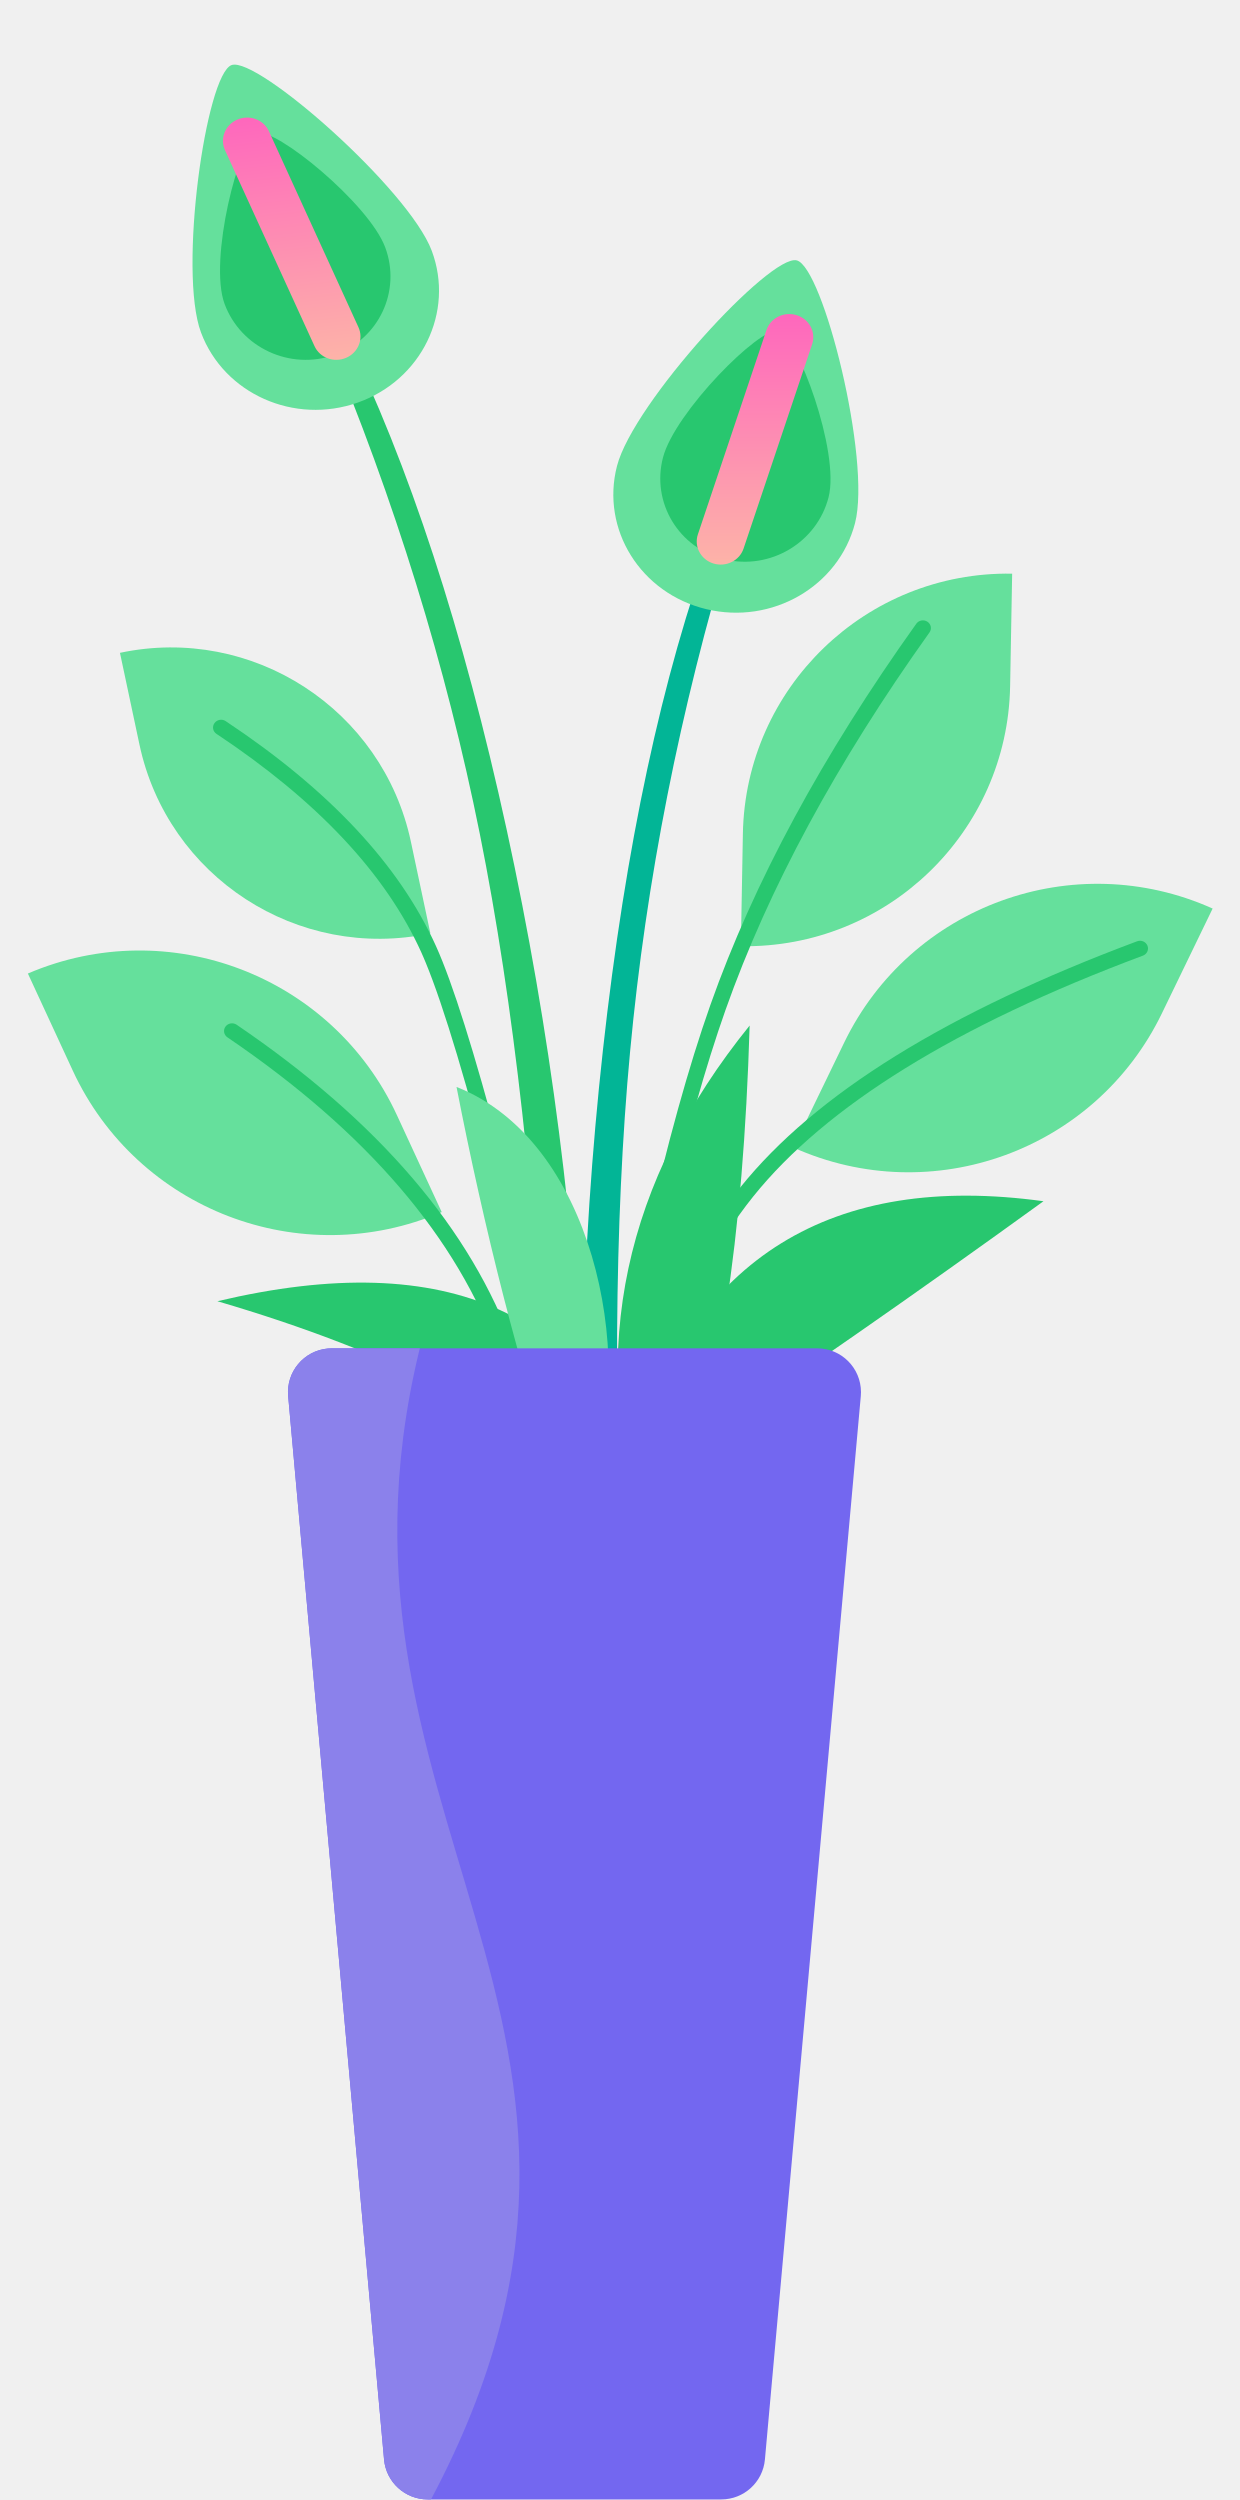
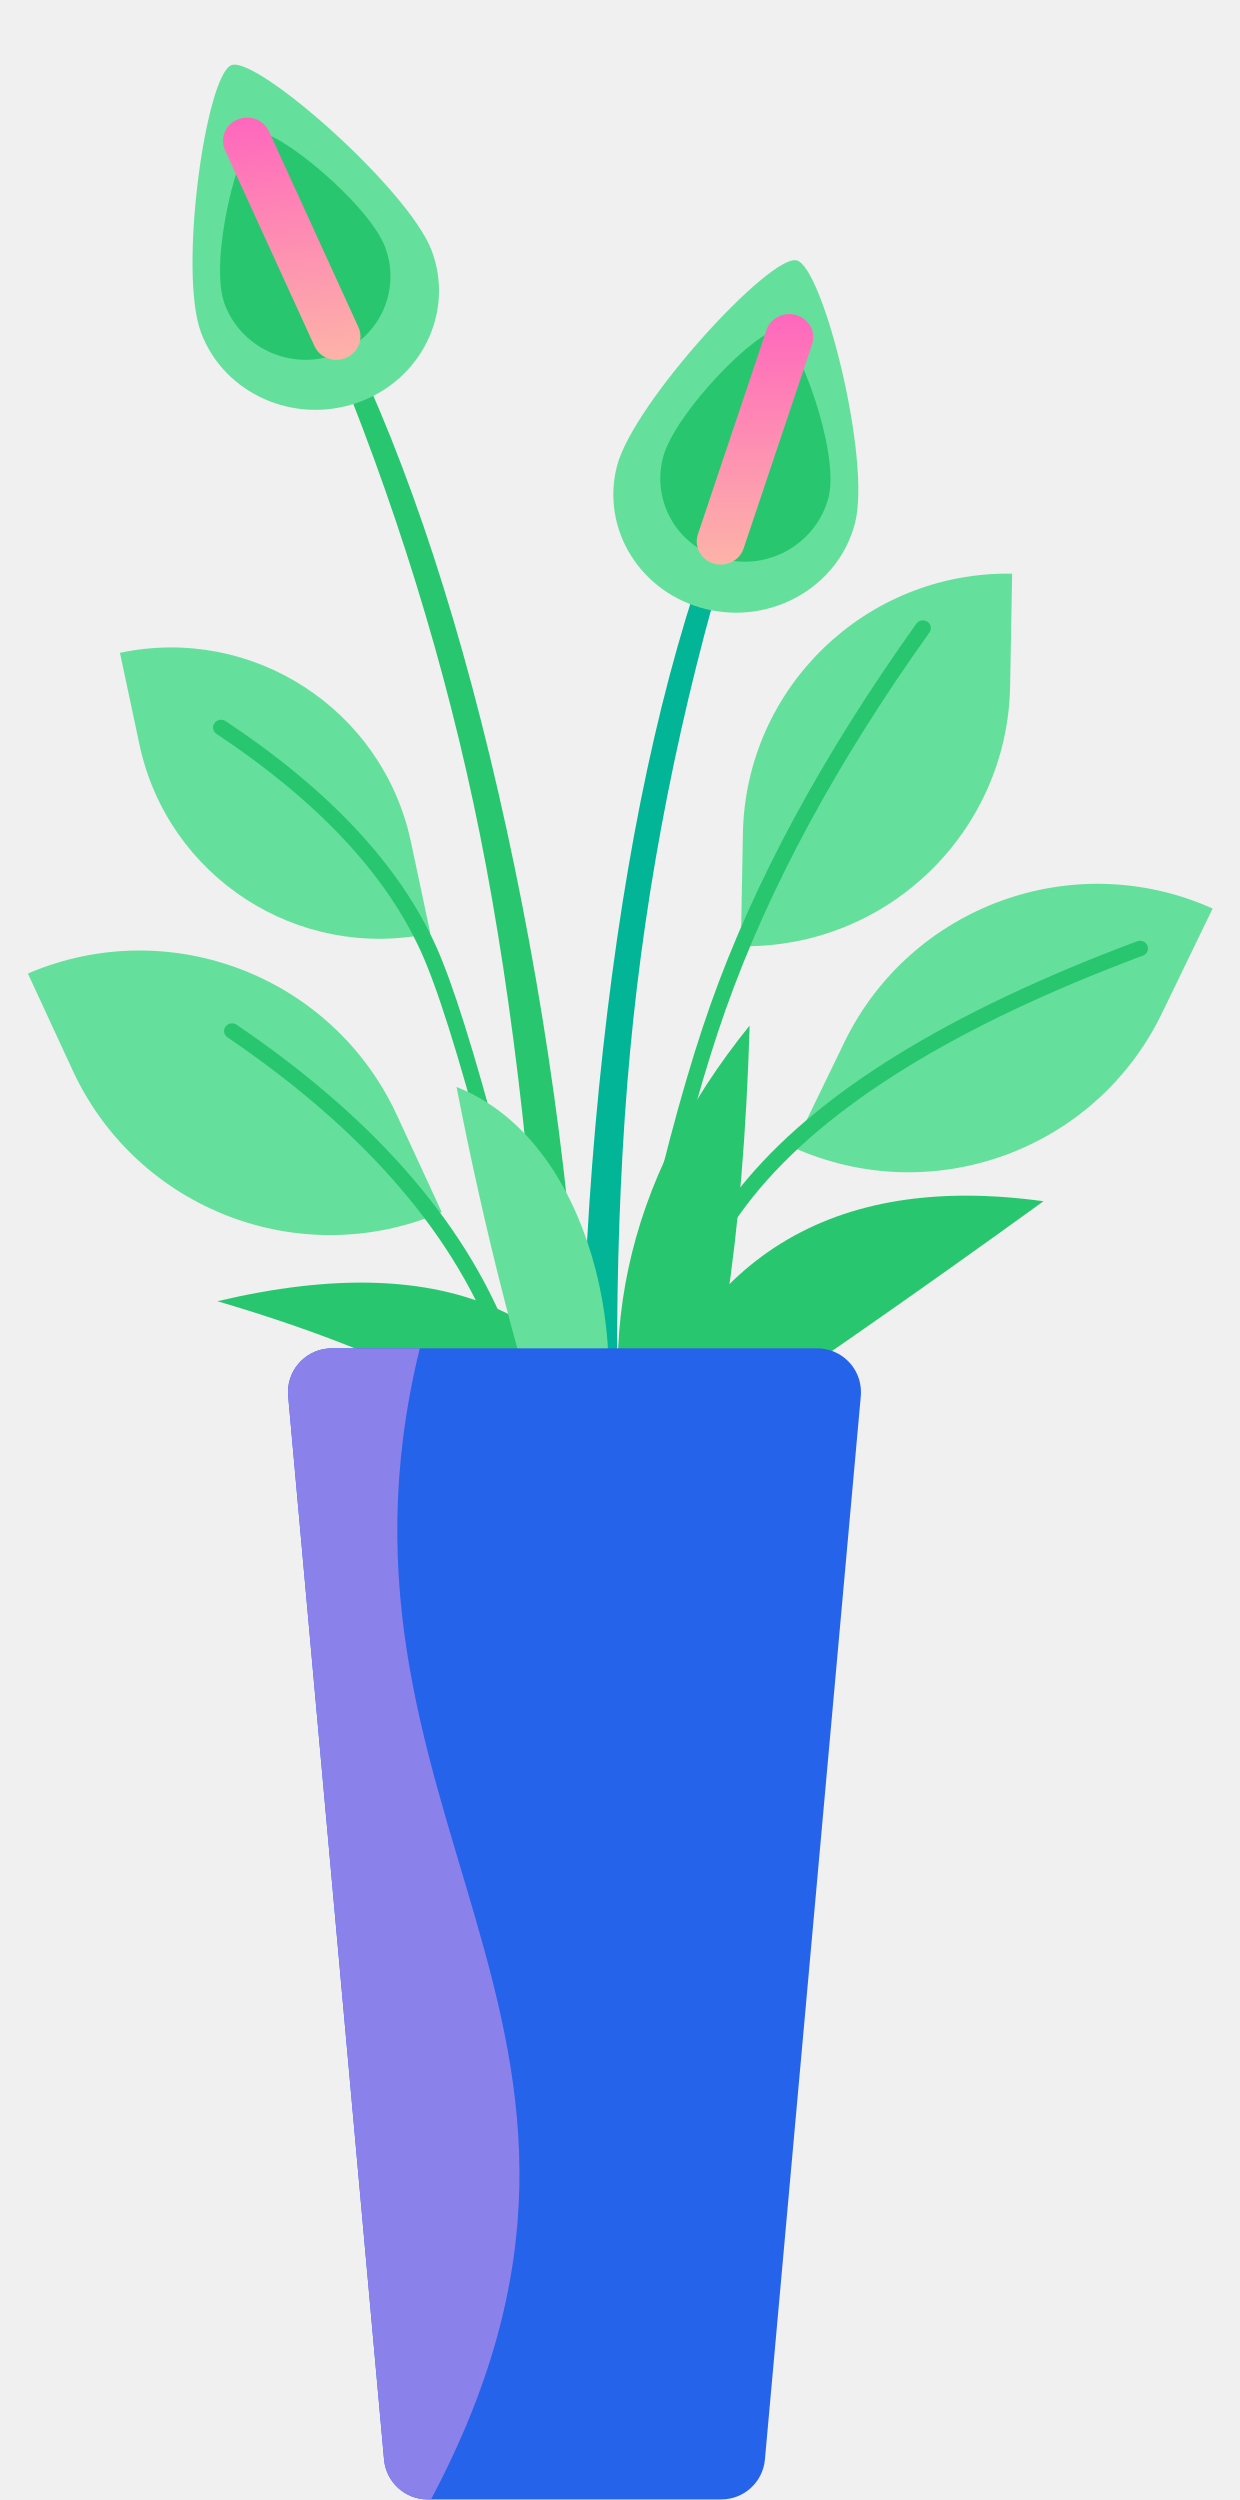
<svg xmlns="http://www.w3.org/2000/svg" xmlns:xlink="http://www.w3.org/1999/xlink" width="57px" height="115px" viewBox="0 0 57 115" version="1.1">
  <defs>
    <linearGradient x1="68.669%" y1="-6.664%" x2="68.669%" y2="100%" id="linearGradient-1">
      <stop stop-color="#FE62BE" offset="0%" />
      <stop stop-color="#FDB3A8" offset="100%" />
    </linearGradient>
    <path d="M2.263,0.023 L24.589,0.023 C25.703,0.023 26.605,0.925 26.605,2.039 C26.605,2.099 26.603,2.159 26.597,2.22 L22.186,51.139 C22.092,52.178 21.221,52.974 20.178,52.974 L6.674,52.974 C5.631,52.974 4.76,52.178 4.666,51.139 L0.255,2.22 C0.155,1.111 0.973,0.131 2.082,0.031 C2.142,0.025 2.202,0.023 2.263,0.023 Z" id="path-2" />
  </defs>
  <g id="📝-Pages-New" stroke="none" stroke-width="1" fill="none" fill-rule="evenodd">
    <g id="Pricing" transform="translate(-1146, -398)">
      <g id="Pricing-Card" transform="translate(383, 375)">
        <g id="Enterprise" transform="translate(640, 0)">
          <g id="Pot5" transform="translate(123.5, 23)">
            <g id="Group-39" transform="translate(0.5, 0)">
              <path d="M3.337,41.385 C10.396,41.482 16.095,47.179 16.195,54.238 L16.264,59.153 L16.264,59.153 C9.206,59.056 3.507,53.358 3.407,46.3 L3.337,41.385 L3.337,41.385 Z" id="Rectangle" fill="#65E09C" transform="translate(9.800708, 50.26875) rotate(-24) translate(-9.800708, -50.26875) " />
              <path d="M9.461,47.717 C15.872,52.073 20.03,56.928 21.945,62.279 C23.87,67.657 24.659,76.672 24.301,89.307 C24.295,89.502 24.456,89.665 24.659,89.671 C24.862,89.676 25.031,89.522 25.037,89.326 C25.397,76.613 24.602,67.526 22.641,62.048 C20.671,56.544 16.415,51.574 9.886,47.138 C9.719,47.025 9.49,47.063 9.373,47.223 C9.256,47.383 9.295,47.604 9.461,47.717 Z" id="Path" fill="#28C76F" />
              <path d="M38.721,38.233 C45.722,38.333 51.374,43.983 51.476,50.984 L51.554,56.347 L51.554,56.347 C44.553,56.247 38.902,50.597 38.799,43.596 L38.721,38.233 L38.721,38.233 Z" id="Rectangle" fill="#65E09C" transform="translate(45.13775, 47.29002) scale(-1, 1) rotate(-25) translate(-45.13775, -47.29002) " />
              <g id="Group-88" transform="translate(16.19385, 53.14905) rotate(-12) translate(-16.19385, -53.14905) translate(9.193848, 27.64905)">
                <path d="M0.386,0.459 C6.618,0.459 11.67,5.511 11.67,11.743 L11.67,16.051 L11.67,16.051 C5.438,16.051 0.386,10.999 0.386,4.767 L0.386,0.459 L0.386,0.459 Z" id="Rectangle" fill="#65E09C" />
                <path d="M3.952,5.026 C7.865,9.022 10.239,12.957 11.082,16.827 L11.132,17.07 L11.181,17.325 C11.97,21.624 12.427,32.558 12.546,50.084 C12.547,50.28 12.713,50.438 12.916,50.436 C13.119,50.435 13.283,50.275 13.282,50.08 L13.265,47.917 L13.24,45.414 C13.069,29.871 12.591,20.306 11.802,16.681 C10.929,12.671 8.488,8.624 4.487,4.54 C4.348,4.397 4.115,4.391 3.967,4.525 C3.819,4.659 3.813,4.884 3.952,5.026 Z" id="Path" fill="#28C76F" />
              </g>
              <path d="M33.23,26.281 C39.952,26.285 45.401,31.734 45.406,38.457 L45.409,43.633 L45.409,43.633 C38.686,43.628 33.237,38.18 33.233,31.457 L33.23,26.281 L33.23,26.281 Z" id="Rectangle" fill="#65E09C" transform="translate(39.31934, 34.9567) scale(-1, 1) rotate(-1) translate(-39.31934, -34.9567) " />
              <path d="M41.151,28.69 C36.829,34.746 33.671,40.591 31.678,46.227 C29.689,51.852 27.706,60.54 25.723,72.296 C25.691,72.489 25.827,72.671 26.028,72.703 C26.228,72.734 26.417,72.603 26.45,72.41 L26.694,70.98 L26.861,70.017 C28.7,59.504 30.539,51.649 32.375,46.455 C34.345,40.885 37.472,35.096 41.757,29.091 C41.872,28.93 41.83,28.71 41.662,28.599 C41.495,28.488 41.266,28.529 41.151,28.69 Z" id="Path" fill="#28C76F" />
              <g id="Group-87" transform="translate(25.75695, 10.32375)">
                <path d="M6.032,14.4 C3.696,20.755 2.011,28.615 0.978,37.977 C-0.054,47.34 -0.27,56.702 0.333,66.064 L2.043,66.213 C1.431,55.286 1.493,45.894 2.228,38.039 C2.963,30.184 4.517,22.329 6.887,14.474 L6.032,14.4 Z" id="Path" fill="#02B596" />
                <path d="M7.738,17.956 C10.847,17.929 13.39,15.469 13.417,12.461 C13.444,9.454 9.135,1.371 7.887,1.382 C6.638,1.392 2.184,9.551 2.157,12.559 C2.13,15.567 4.629,17.983 7.738,17.956 Z" id="Oval" fill="#65E09C" transform="translate(7.786691, 9.66887) rotate(14) translate(-7.786691, -9.66887) " />
                <path d="M7.879,15.575 C10.042,15.556 11.811,13.799 11.83,11.651 C11.85,9.502 8.606,4.764 7.738,4.771 C6.869,4.779 4.017,9.57 3.997,11.719 C3.978,13.867 5.716,15.593 7.879,15.575 Z" id="Oval" fill="#28C76F" transform="translate(7.913833, 10.17305) rotate(14) translate(-7.913833, -10.17305) " />
                <path d="M7.447,14.911 L10.601,5.513 C10.788,4.954 10.47,4.355 9.89,4.175 C9.31,3.994 8.687,4.301 8.5,4.859 L5.346,14.257 C5.159,14.816 5.477,15.415 6.057,15.596 C6.637,15.776 7.26,15.47 7.447,14.911 Z" id="Path" fill="url(#linearGradient-1)" />
              </g>
              <g id="Group-87" transform="translate(14.86104, 34.46887) scale(-1, 1) rotate(6) translate(-14.86104, -34.46887) translate(6.861037, 0.968868)">
                <path d="M6.032,14.4 C3.696,20.755 2.011,28.615 0.978,37.977 C-0.054,47.34 -0.27,56.702 0.333,66.064 L2.043,66.213 C1.431,55.286 1.493,45.894 2.228,38.039 C2.963,30.184 4.517,22.329 6.887,14.474 L6.032,14.4 Z" id="Path" fill="#28C76F" />
                <path d="M7.738,17.956 C10.847,17.929 13.39,15.469 13.417,12.461 C13.444,9.454 9.135,1.371 7.887,1.382 C6.638,1.392 2.184,9.551 2.157,12.559 C2.13,15.567 4.629,17.983 7.738,17.956 Z" id="Oval" fill="#65E09C" transform="translate(7.786691, 9.66887) rotate(14) translate(-7.786691, -9.66887) " />
                <path d="M7.879,15.575 C10.042,15.556 11.811,13.799 11.83,11.651 C11.85,9.502 8.606,4.764 7.738,4.771 C6.869,4.779 4.017,9.57 3.997,11.719 C3.978,13.867 5.716,15.593 7.879,15.575 Z" id="Oval" fill="#28C76F" transform="translate(7.913833, 10.17305) rotate(14) translate(-7.913833, -10.17305) " />
                <path d="M7.447,14.911 L10.601,5.513 C10.788,4.954 10.47,4.355 9.89,4.175 C9.31,3.994 8.687,4.301 8.5,4.859 L5.346,14.257 C5.159,14.816 5.477,15.415 6.057,15.596 C6.637,15.776 7.26,15.47 7.447,14.911 Z" id="Path" fill="url(#linearGradient-1)" />
              </g>
              <path d="M51.307,43.299 C42.582,46.559 36.498,50.327 33.057,54.616 C29.618,58.905 27.345,65.556 26.224,74.572 C26.199,74.766 26.343,74.942 26.545,74.966 C26.747,74.989 26.93,74.85 26.954,74.656 C28.061,65.756 30.295,59.22 33.64,55.049 C36.985,50.879 42.962,47.177 51.573,43.96 C51.763,43.889 51.857,43.684 51.783,43.501 C51.71,43.319 51.497,43.228 51.307,43.299 Z" id="Path" fill="#28C76F" />
            </g>
            <path d="M29.5,69 C26.806,60.383 20.139,57.335 9.5,59.856 C17.466,62.193 23.479,65.241 27.542,69 L29.5,69 Z" id="Path-151" fill="#28C76F" />
            <path d="M47.5,67 C44.577,57.83 38.243,53.916 28.5,55.257 C34.418,59.539 40.043,63.453 45.375,67 L47.5,67 Z" id="Path-151" fill="#28C76F" transform="translate(38, 61) scale(-1, 1) translate(-38, -61) " />
            <path d="M24.862,68.608 C25.677,59.971 30.107,53.417 38.15,48.948 C34.189,57.968 30.338,64.427 26.595,68.326 L24.862,68.608 Z" id="Path-151" fill="#28C76F" transform="translate(31.50572, 58.77819) rotate(-22) translate(-31.50572, -58.77819) " />
            <path d="M25.149,68 C23.452,63.201 21.764,56.498 20.5,50 C26.751,52.46 28.758,62.263 26.751,68 L25.149,68 Z" id="Path-114" fill="#65E09C" />
            <g id="Group" transform="translate(12.5, 62)">
              <mask id="mask-3" fill="white">
                <use xlink:href="#path-2" />
              </mask>
-               <use id="Rectangle" fill="#7367F0" xlink:href="#path-2" />
+               <use id="Rectangle" fill="#2563EB" xlink:href="#path-2" />
              <path d="M-3.316,-0.938 L6.559,-0.938 C0.44,21.575 18.86,30.956 6.559,53.469 L-3.316,53.469 L-3.316,-0.938 Z" id="Rectangle" fill="#8B81EB" mask="url(#mask-3)" />
            </g>
          </g>
        </g>
      </g>
    </g>
  </g>
</svg>
